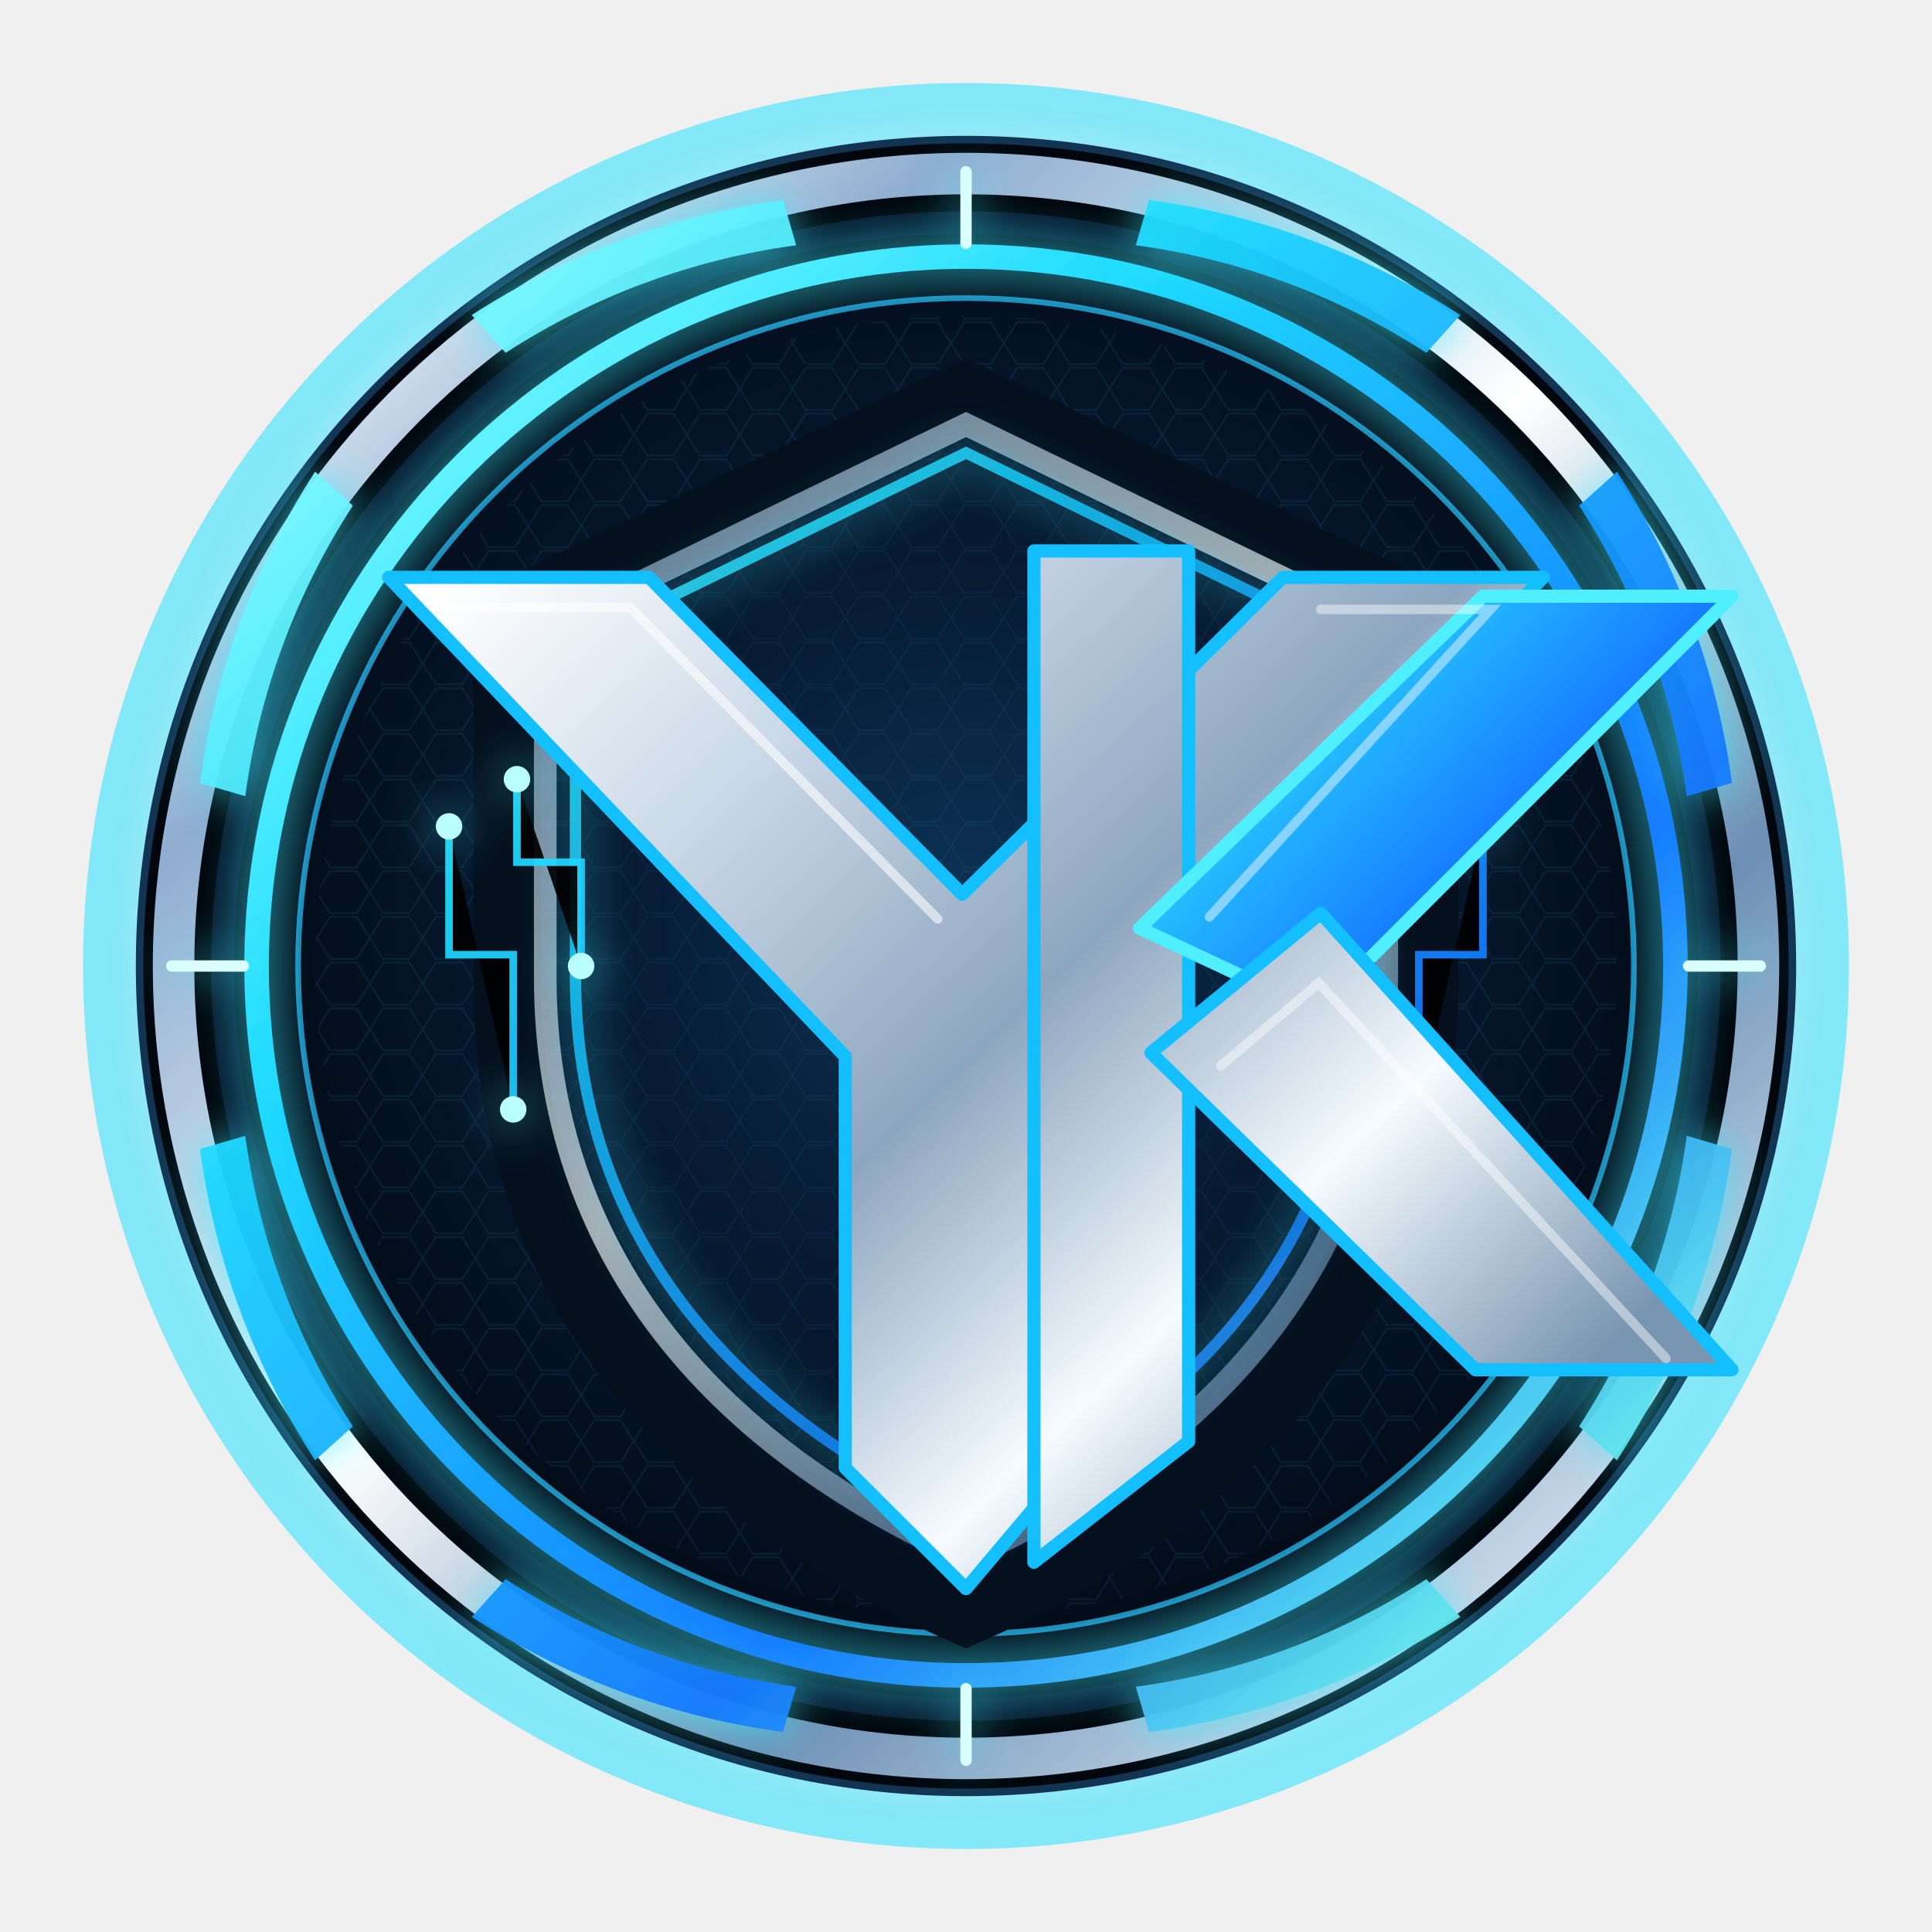
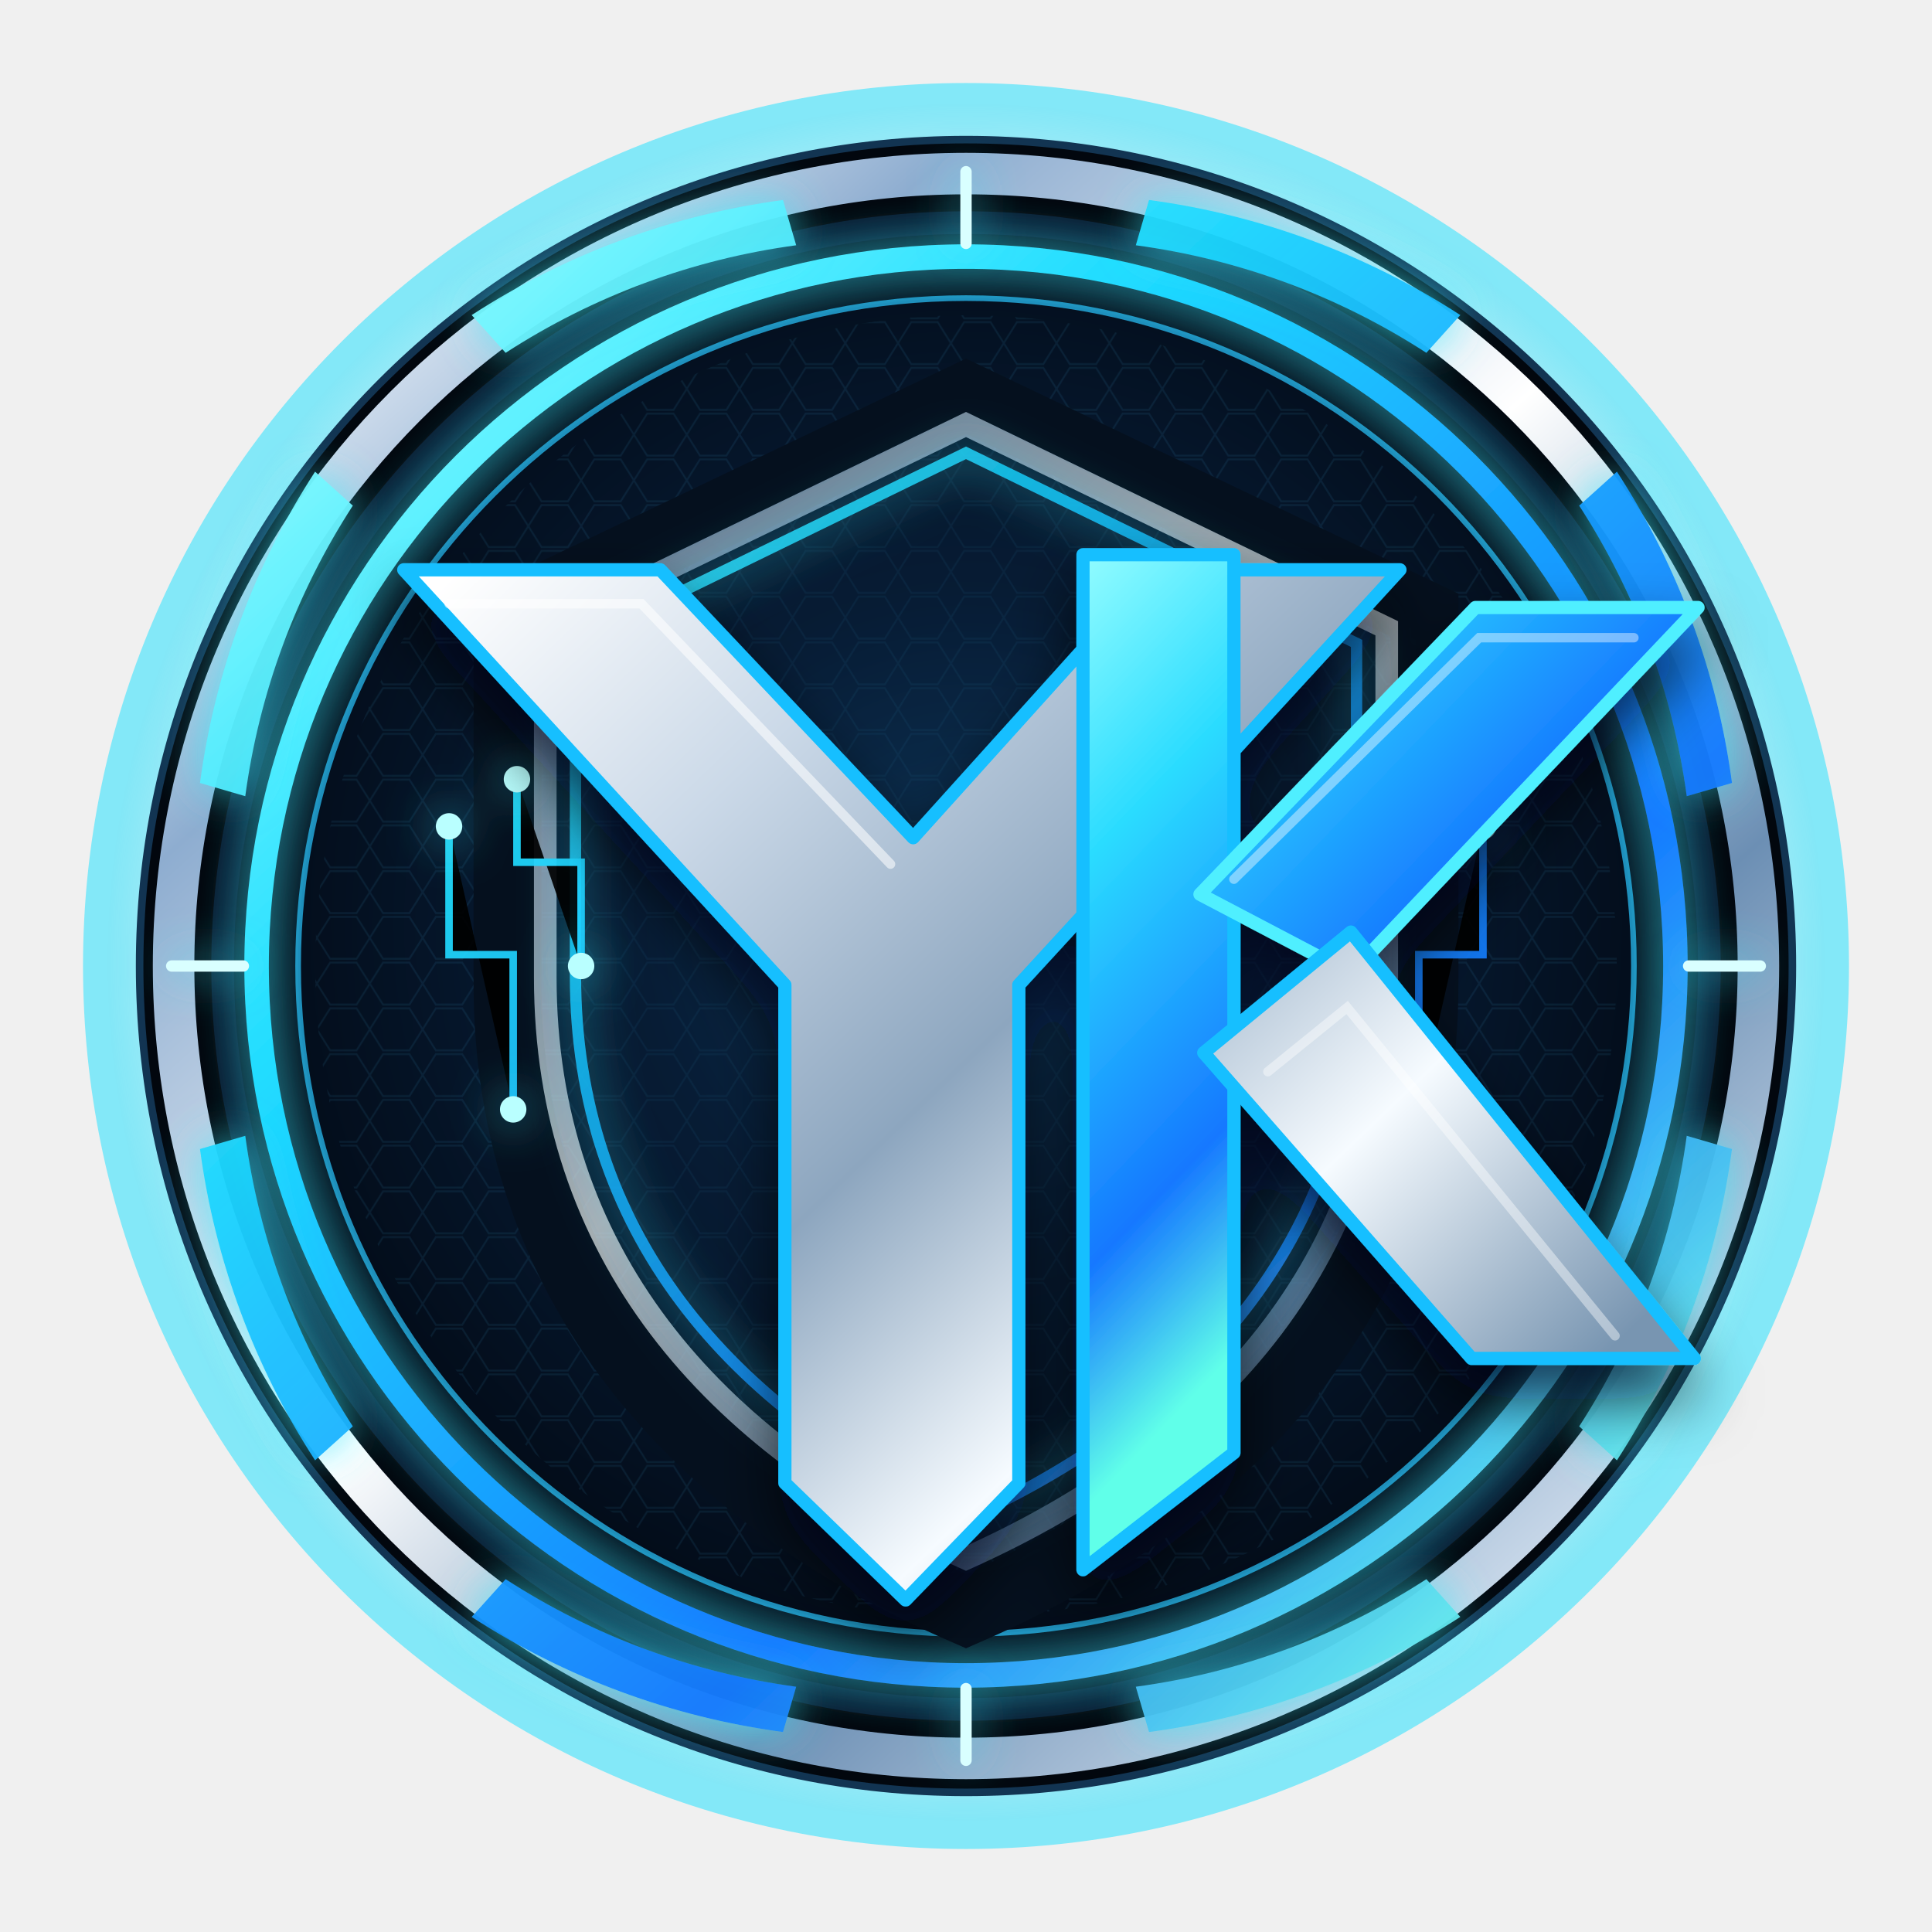
<svg xmlns="http://www.w3.org/2000/svg" viewBox="0 0 1024 1024" role="img" aria-labelledby="title desc">
  <defs>
    <linearGradient id="steel" x1="170" y1="130" x2="860" y2="900" gradientUnits="userSpaceOnUse">
      <stop offset="0" stop-color="#f9fcff" />
      <stop offset=".18" stop-color="#8eadd0" />
      <stop offset=".47" stop-color="#ffffff" />
      <stop offset=".72" stop-color="#6c8fb4" />
      <stop offset="1" stop-color="#eef6ff" />
    </linearGradient>
    <linearGradient id="steelDark" x1="260" y1="285" x2="760" y2="805" gradientUnits="userSpaceOnUse">
      <stop offset="0" stop-color="#ffffff" />
      <stop offset=".25" stop-color="#cbd9e8" />
      <stop offset=".52" stop-color="#8da6bf" />
      <stop offset=".76" stop-color="#f6fbff" />
      <stop offset="1" stop-color="#7895b1" />
    </linearGradient>
    <linearGradient id="cyan" x1="180" y1="160" x2="842" y2="866" gradientUnits="userSpaceOnUse">
      <stop offset="0" stop-color="#8affff" />
      <stop offset=".28" stop-color="#20dcff" />
      <stop offset=".7" stop-color="#147bff" />
      <stop offset="1" stop-color="#72ffe9" />
    </linearGradient>
    <linearGradient id="cyanPlate" x1="555" y1="300" x2="815" y2="550" gradientUnits="userSpaceOnUse">
      <stop offset="0" stop-color="#9bffff" />
      <stop offset=".34" stop-color="#2bdcff" />
      <stop offset=".76" stop-color="#1678ff" />
      <stop offset="1" stop-color="#60ffe9" />
    </linearGradient>
    <radialGradient id="disc" cx="0" cy="0" r="1" gradientUnits="userSpaceOnUse" gradientTransform="translate(512 490) rotate(90) scale(420)">
      <stop offset="0" stop-color="#10446f" />
      <stop offset=".42" stop-color="#071e39" />
      <stop offset="1" stop-color="#020812" />
    </radialGradient>
    <radialGradient id="halo" cx="0" cy="0" r="1" gradientUnits="userSpaceOnUse" gradientTransform="translate(512 510) rotate(90) scale(455)">
      <stop offset=".68" stop-color="#16dfff" stop-opacity="0" />
      <stop offset=".82" stop-color="#16dfff" stop-opacity=".16" />
      <stop offset="1" stop-color="#16dfff" stop-opacity=".5" />
    </radialGradient>
    <pattern id="hex" width="28" height="24.248" patternUnits="userSpaceOnUse">
      <path d="M7 1h14l7 11.124-7 11.124H7L0 12.124 7 1Z" fill="none" stroke="#4acfff" stroke-opacity=".11" stroke-width="1" />
    </pattern>
    <filter id="cyanGlow" x="-30%" y="-30%" width="160%" height="160%">
      <feGaussianBlur stdDeviation="12" result="b" />
      <feColorMatrix in="b" type="matrix" values="0 0 0 0 0.05 0 0 0 0 0.85 0 0 0 0 1 0 0 0 .8 0" result="g" />
      <feMerge>
        <feMergeNode in="g" />
        <feMergeNode in="SourceGraphic" />
      </feMerge>
    </filter>
    <filter id="softShadow" x="-20%" y="-20%" width="140%" height="150%">
      <feDropShadow dx="0" dy="18" stdDeviation="16" flood-color="#000510" flood-opacity=".7" />
    </filter>
    <clipPath id="discClip">
      <circle cx="512" cy="512" r="345" />
    </clipPath>
  </defs>
  <circle cx="512" cy="512" r="468" fill="url(#halo)" />
  <circle cx="512" cy="512" r="438" fill="#02070e" stroke="#123452" stroke-width="4" />
  <circle cx="512" cy="512" r="420" fill="none" stroke="url(#steel)" stroke-width="22" />
  <circle cx="512" cy="512" r="394" fill="#04111e" stroke="#071b31" stroke-width="12" />
  <circle cx="512" cy="512" r="376" fill="none" stroke="url(#cyan)" stroke-width="13" filter="url(#cyanGlow)" />
  <circle cx="512" cy="512" r="354" fill="url(#disc)" stroke="#2ac7ff" stroke-opacity=".7" stroke-width="3" />
  <circle cx="512" cy="512" r="345" fill="url(#hex)" opacity=".75" clip-path="url(#discClip)" />
  <g fill="url(#cyan)" opacity=".96" filter="url(#cyanGlow)">
    <path d="M250 167a401 401 0 0 1 165-61l7 24a375 375 0 0 0-154 57z" />
    <path d="M609 106a401 401 0 0 1 165 61l-18 20a375 375 0 0 0-154-57z" />
    <path d="M857 250a401 401 0 0 1 61 165l-24 7a375 375 0 0 0-57-154z" />
    <path d="M918 609a401 401 0 0 1-61 165l-20-18a375 375 0 0 0 57-154z" />
    <path d="M774 857a401 401 0 0 1-165 61l-7-24a375 375 0 0 0 154-57z" />
    <path d="M415 918a401 401 0 0 1-165-61l18-20a375 375 0 0 0 154 57z" />
    <path d="M167 774a401 401 0 0 1-61-165l24-7a375 375 0 0 0 57 154z" />
    <path d="M106 415a401 401 0 0 1 61-165l20 18a375 375 0 0 0-57 154z" />
  </g>
  <path d="M512 210 755 326v195c0 159-98 270-243 333C367 791 269 680 269 521V326l243-116Z" fill="#07172c" fill-opacity=".35" stroke="#05101e" stroke-width="36" />
  <path d="M512 225 735 333v185c0 145-87 247-223 308-136-61-223-163-223-308V333l223-108Z" fill="none" stroke="url(#steel)" stroke-opacity=".65" stroke-width="12" />
  <path d="M512 240 719 341v176c0 135-80 230-207 288-127-58-207-153-207-288V341l207-101Z" fill="none" stroke="url(#cyan)" stroke-opacity=".82" stroke-width="6" filter="url(#cyanGlow)" />
  <g stroke="url(#cyan)" stroke-width="4" stroke-linecap="round" opacity=".92">
    <path d="M238 438v68h34v82" />
    <path d="M274 413v44h34v55" />
    <path d="M786 438v68h-34v82" />
    <path d="M750 413v44h-34v55" />
  </g>
  <g fill="#b9ffff" filter="url(#cyanGlow)">
    <circle cx="238" cy="438" r="7" />
    <circle cx="272" cy="588" r="7" />
    <circle cx="274" cy="413" r="7" />
    <circle cx="308" cy="512" r="7" />
    <circle cx="786" cy="438" r="7" />
    <circle cx="752" cy="588" r="7" />
    <circle cx="750" cy="413" r="7" />
    <circle cx="716" cy="512" r="7" />
  </g>
-   <g>
-     <polygon points="206,306 344,306 510,474 680,306 818,306 566,560 566,778 512,842 448,778 448,560" fill="url(#steelDark)" stroke="#effaff" stroke-width="3" stroke-linejoin="round" />
-     <polygon points="206,306 344,306 510,474 680,306 818,306 566,560 566,778 512,842 448,778 448,560" fill="none" stroke="#13bfff" stroke-width="7" stroke-linejoin="round" />
-     <polygon points="548,292 630,292 630,764 548,828" fill="url(#steelDark)" stroke="#eaf8ff" stroke-width="3" stroke-linejoin="round" />
-     <polygon points="548,292 630,292 630,764 548,828" fill="none" stroke="#13bfff" stroke-width="7" stroke-linejoin="round" />
-     <polygon points="604,492 786,316 918,316 698,536" fill="url(#cyanPlate)" stroke="#b8ffff" stroke-width="3" stroke-linejoin="round" />
-     <polygon points="604,492 786,316 918,316 698,536" fill="none" stroke="#4fefff" stroke-width="7" stroke-linejoin="round" />
-     <polygon points="610,558 700,484 918,726 782,726" fill="url(#steelDark)" stroke="#eefaff" stroke-width="3" stroke-linejoin="round" />
-     <polygon points="610,558 700,484 918,726 782,726" fill="none" stroke="#13bfff" stroke-width="7" stroke-linejoin="round" />
-     <path d="M230 322H334L497 487" fill="none" stroke="#fff" stroke-opacity=".58" stroke-width="5" stroke-linecap="round" />
-     <path d="M700 323H790L641 486" fill="none" stroke="#fff" stroke-opacity=".45" stroke-width="5" stroke-linecap="round" />
-     <path d="M647 565L699 521L883 720" fill="none" stroke="#fff" stroke-opacity=".45" stroke-width="5" stroke-linecap="round" />
+   <g filter="url(#softShadow)">
+     <polygon points="214,302 350,302 484,444 612,302 742,302 540,522 540,786 480,848 416,786 416,522" fill="url(#steelDark)" stroke="#effaff" stroke-width="3" stroke-linejoin="round" />
+     <polygon points="214,302 350,302 484,444 612,302 742,302 540,522 540,786 480,848 416,786 416,522" fill="none" stroke="#13bfff" stroke-width="7" stroke-linejoin="round" />
+     <polygon points="574,294 654,294 654,770 574,832" fill="url(#cyanPlate)" stroke="#dffcff" stroke-width="3" stroke-linejoin="round" />
+     <polygon points="574,294 654,294 654,770 574,832" fill="none" stroke="#13bfff" stroke-width="7" stroke-linejoin="round" />
+     <polygon points="636,474 782,322 900,322 716,516" fill="url(#cyanPlate)" stroke="#dffcff" stroke-width="3" stroke-linejoin="round" />
+     <polygon points="636,474 782,322 900,322 716,516" fill="none" stroke="#4fefff" stroke-width="7" stroke-linejoin="round" />
+     <polygon points="638,558 716,494 898,720 780,720" fill="url(#steelDark)" stroke="#eefaff" stroke-width="3" stroke-linejoin="round" />
+     <polygon points="638,558 716,494 898,720 780,720" fill="none" stroke="#13bfff" stroke-width="7" stroke-linejoin="round" />
+     <path d="M238 320H340L472 458" fill="none" stroke="#fff" stroke-opacity=".56" stroke-width="5" stroke-linecap="round" />
+     <path d="M654 466L784 338H866" fill="none" stroke="#fff" stroke-opacity=".42" stroke-width="5" stroke-linecap="round" />
+     <path d="M672 568L714 534L856 708" fill="none" stroke="#fff" stroke-opacity=".42" stroke-width="5" stroke-linecap="round" />
  </g>
  <g stroke="#d9ffff" stroke-width="6" stroke-linecap="round" filter="url(#cyanGlow)">
    <path d="M512 91v38" />
    <path d="M512 895v38" />
    <path d="M91 512h38" />
    <path d="M895 512h38" />
  </g>
</svg>
